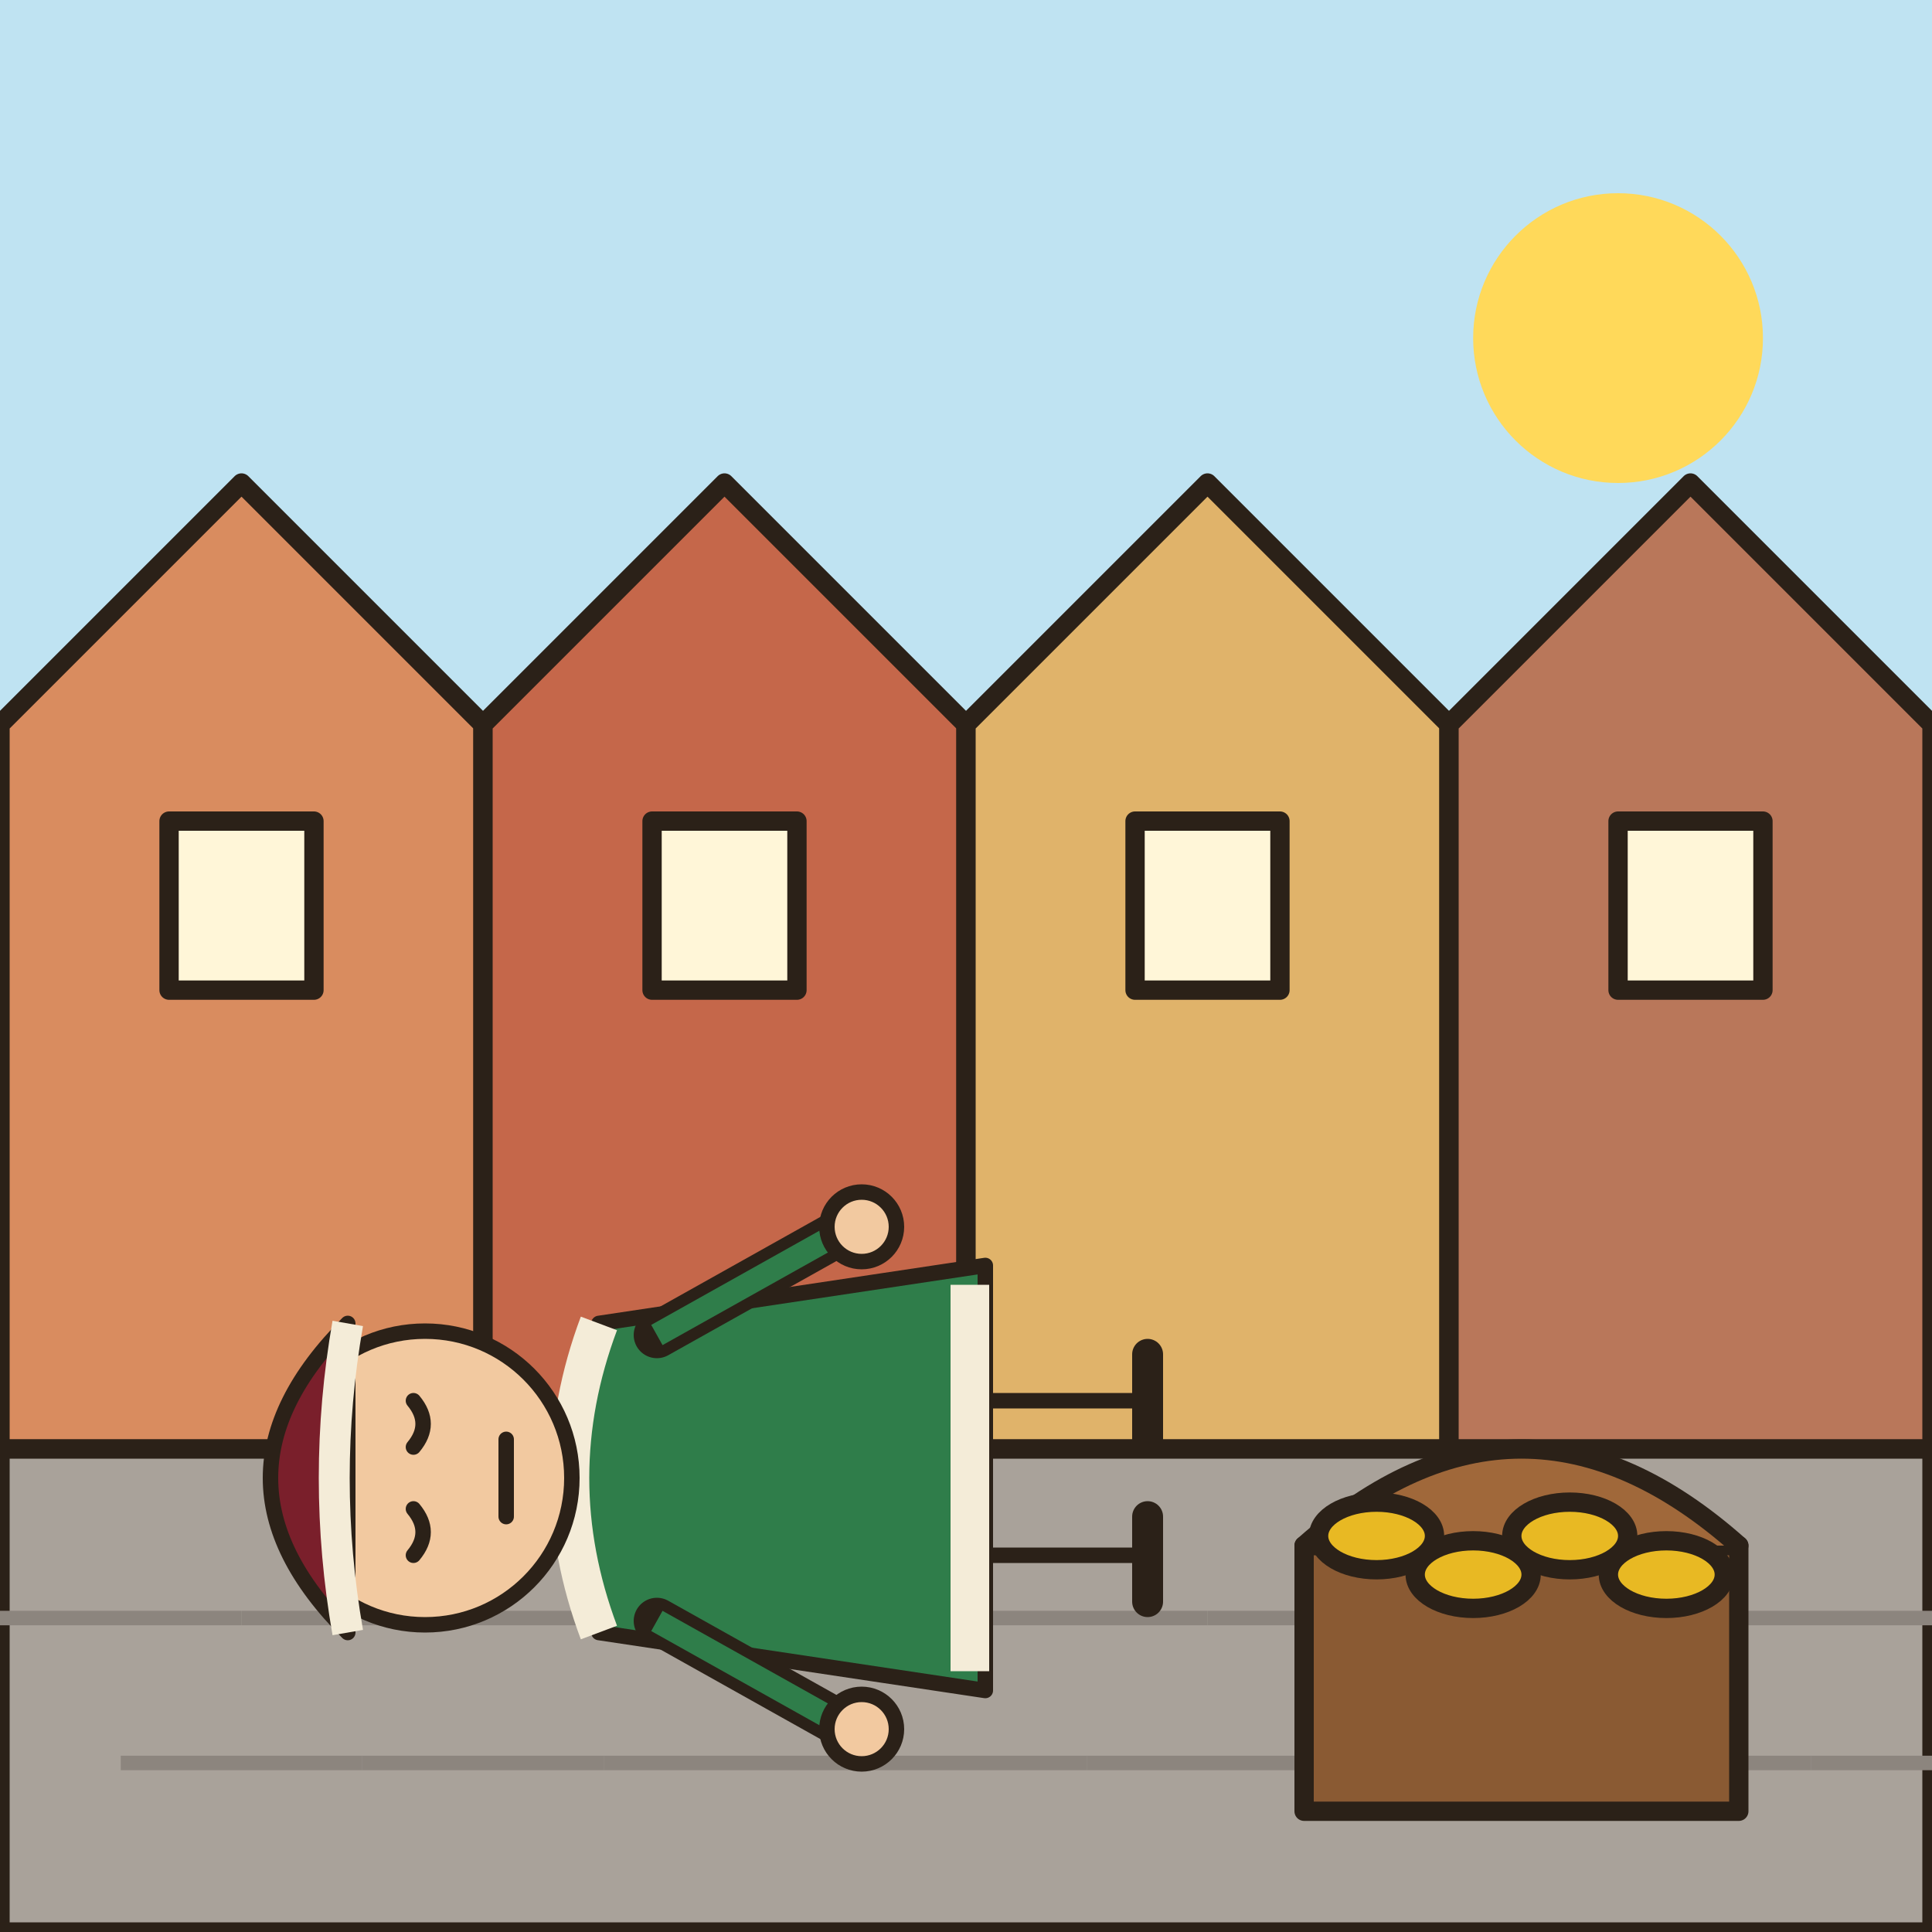
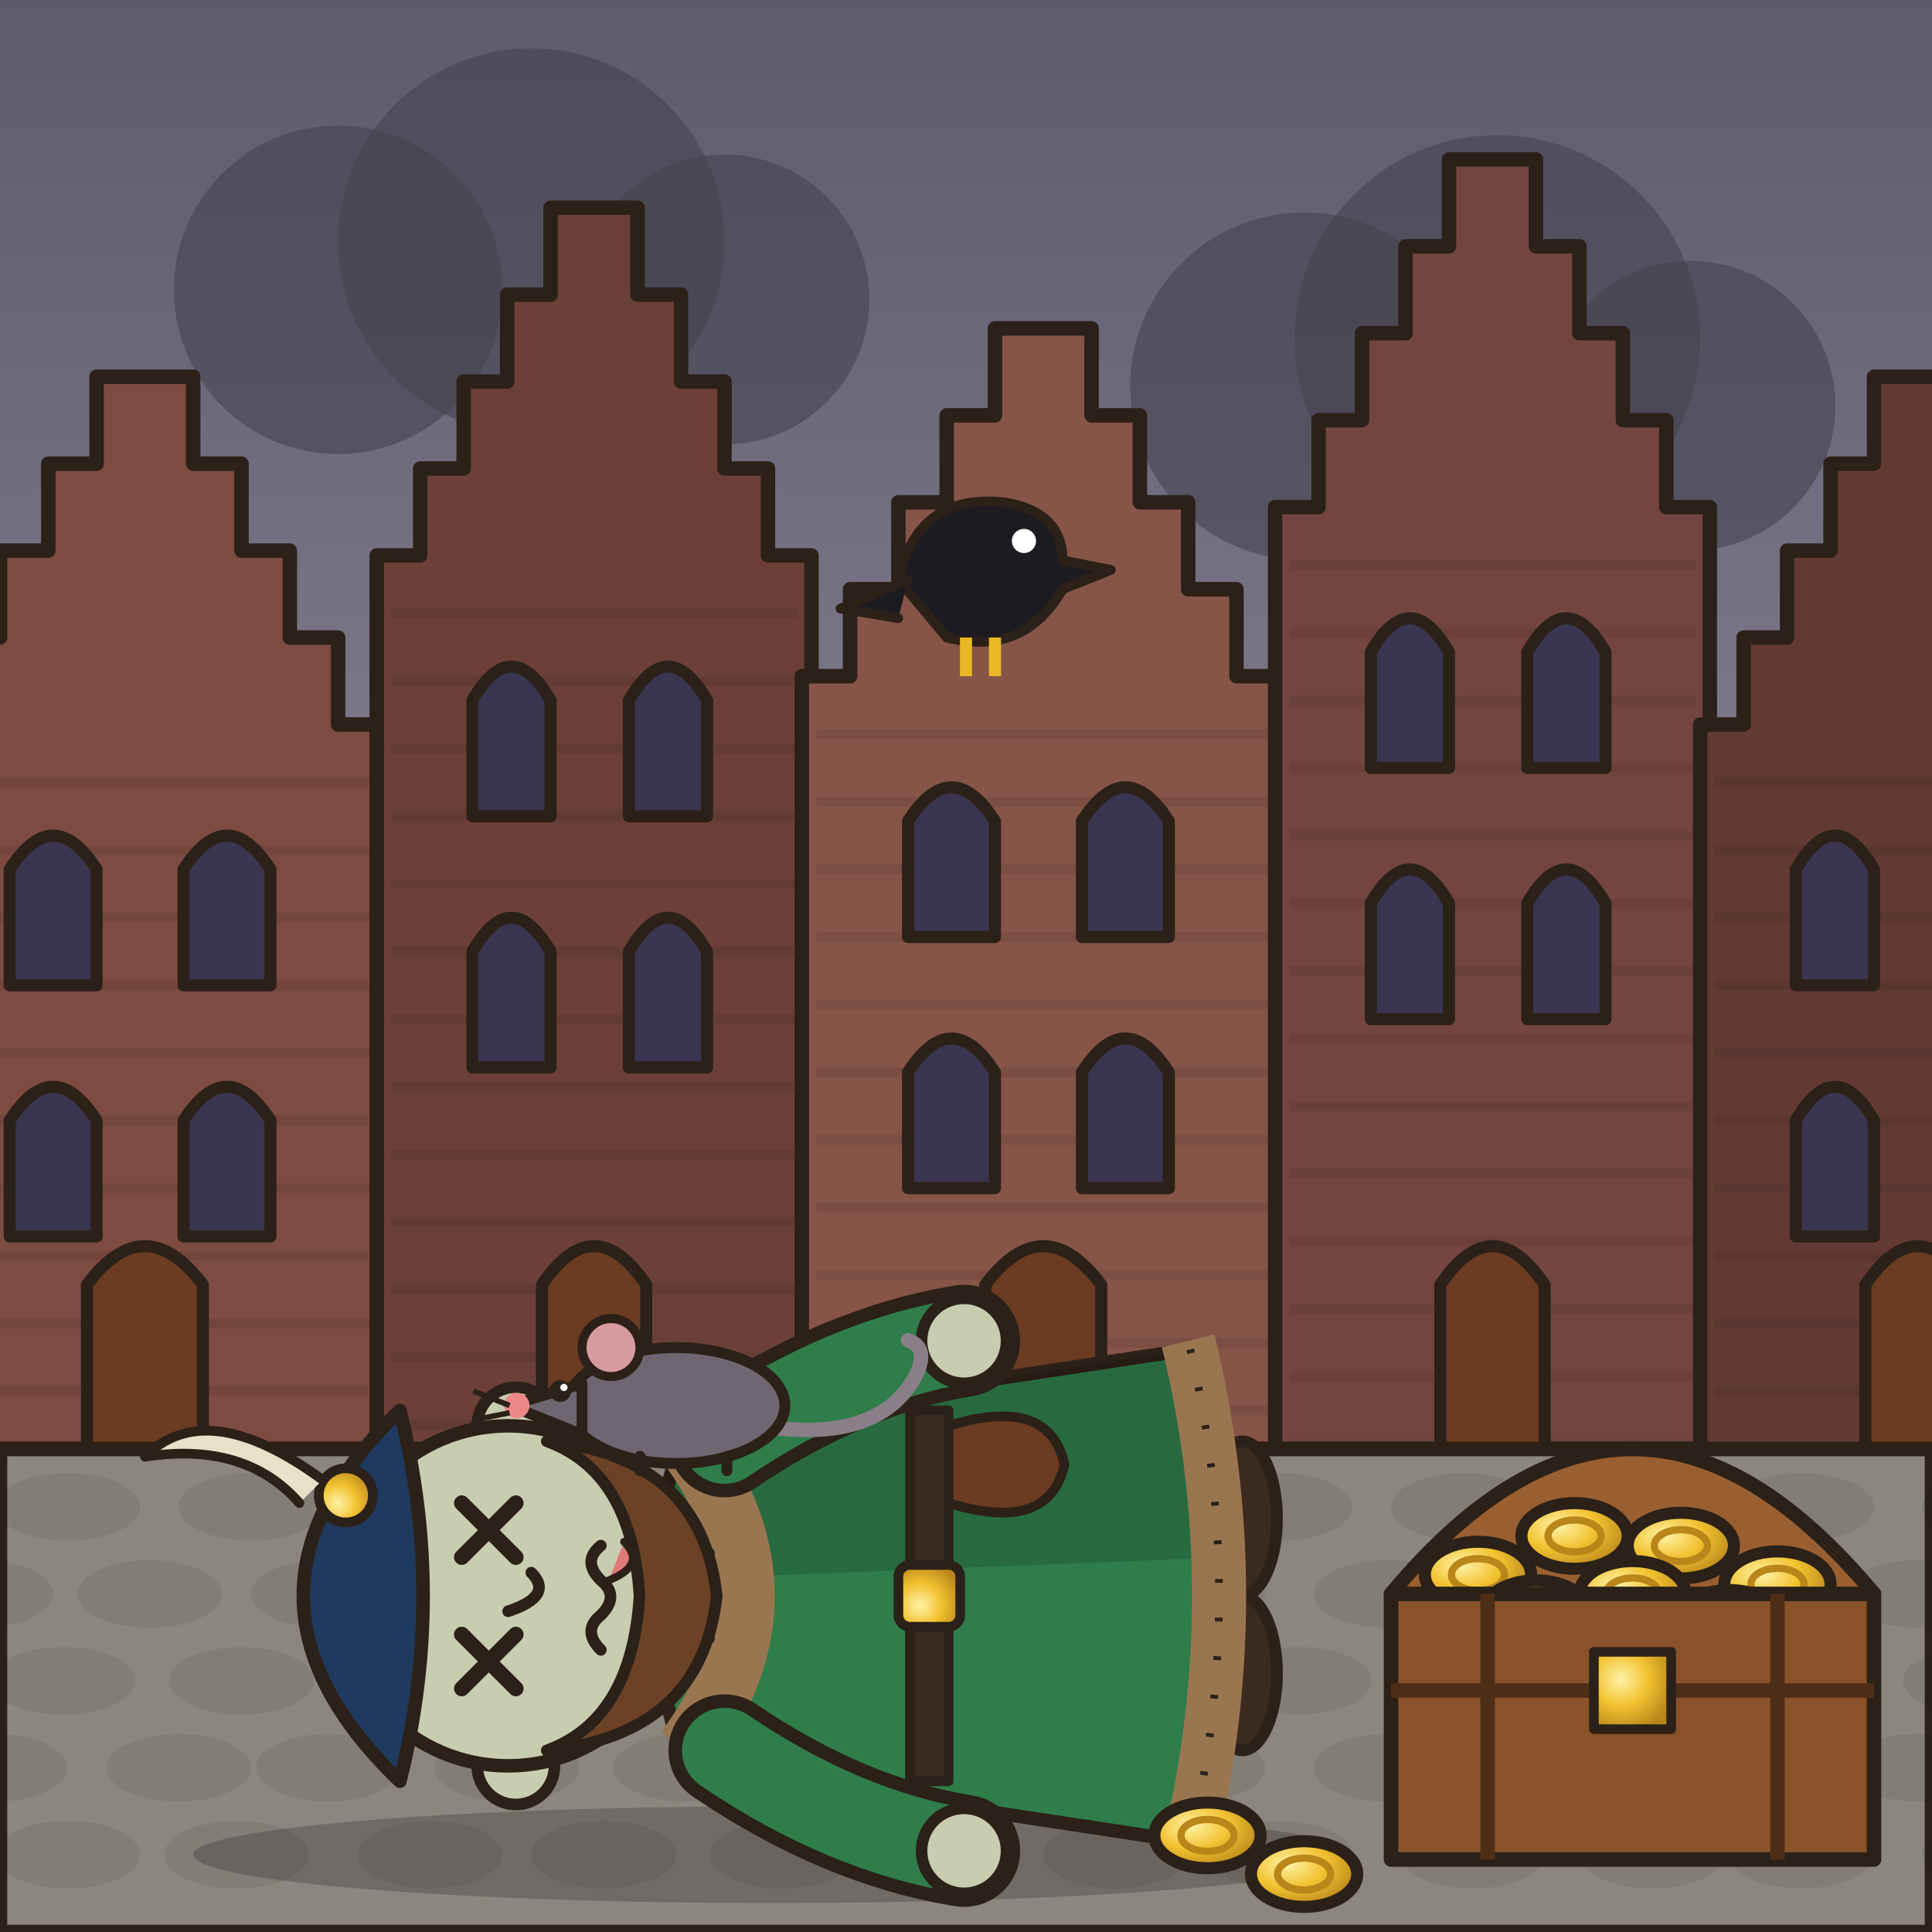
<svg xmlns="http://www.w3.org/2000/svg" viewBox="0 0 400 400" role="img" aria-label="Reich, aber an der Pest gestorben">
-   <rect width="400" height="400" fill="#bfe3f2" />
-   <circle cx="335" cy="70" r="30" fill="#ffd95a" />
-   <path d="M0 300 V150 l50 -50 l50 50 V300 z" fill="#d98c5f" stroke="#2b2118" stroke-width="4" stroke-linejoin="round" stroke-linecap="round" />
-   <rect x="35" y="170" width="30" height="35" fill="#fff6d8" stroke="#2b2118" stroke-width="4" stroke-linejoin="round" stroke-linecap="round" />
-   <path d="M100 300 V150 l50 -50 l50 50 V300 z" fill="#c5674a" stroke="#2b2118" stroke-width="4" stroke-linejoin="round" stroke-linecap="round" />
-   <rect x="135" y="170" width="30" height="35" fill="#fff6d8" stroke="#2b2118" stroke-width="4" stroke-linejoin="round" stroke-linecap="round" />
-   <path d="M200 300 V150 l50 -50 l50 50 V300 z" fill="#e0b36a" stroke="#2b2118" stroke-width="4" stroke-linejoin="round" stroke-linecap="round" />
-   <rect x="235" y="170" width="30" height="35" fill="#fff6d8" stroke="#2b2118" stroke-width="4" stroke-linejoin="round" stroke-linecap="round" />
-   <path d="M300 300 V150 l50 -50 l50 50 V300 z" fill="#b9775a" stroke="#2b2118" stroke-width="4" stroke-linejoin="round" stroke-linecap="round" />
-   <rect x="335" y="170" width="30" height="35" fill="#fff6d8" stroke="#2b2118" stroke-width="4" stroke-linejoin="round" stroke-linecap="round" />
-   <rect y="300" width="400" height="100" fill="#a9a29a" stroke="#2b2118" stroke-width="4" stroke-linejoin="round" stroke-linecap="round" />
-   <path d="M0 335 h50 M25 365 h50" stroke="#8c857e" stroke-width="3" />
-   <path d="M50 335 h50 M75 365 h50" stroke="#8c857e" stroke-width="3" />
-   <path d="M100 335 h50 M125 365 h50" stroke="#8c857e" stroke-width="3" />
-   <path d="M150 335 h50 M175 365 h50" stroke="#8c857e" stroke-width="3" />
-   <path d="M200 335 h50 M225 365 h50" stroke="#8c857e" stroke-width="3" />
-   <path d="M250 335 h50 M275 365 h50" stroke="#8c857e" stroke-width="3" />
-   <path d="M300 335 h50 M325 365 h50" stroke="#8c857e" stroke-width="3" />
-   <path d="M350 335 h50 M375 365 h50" stroke="#8c857e" stroke-width="3" />
-   <g transform="translate(-20 130) scale(0.8) rotate(-90 200 220)">
-     <path d="M180 290 v50 M220 290 v50" stroke="#2b2118" stroke-width="4" stroke-linejoin="round" stroke-linecap="round" />
-     <path d="M168 342 h22 M210 342 h22" stroke="#2b2118" stroke-linejoin="round" stroke-linecap="round" stroke-width="8" />
-     <path d="M160 200 Q200 185 240 200 L255 300 H145 Z" fill="#2f7d4a" stroke="#2b2118" stroke-width="4" stroke-linejoin="round" stroke-linecap="round" />
-     <path d="M150 296 H250" stroke="#f4ecd8" stroke-width="10" />
-     <path d="M160 200 Q200 185 240 200" stroke="#f4ecd8" stroke-width="10" fill="none" />
-     <path d="M163 215 L135 265 M237 215 L265 265" stroke="#2b2118" stroke-linejoin="round" stroke-linecap="round" stroke-width="12" />
-     <path d="M163 215 L135 265 M237 215 L265 265" stroke="#2f7d4a" stroke-width="6" />
-     <circle cx="135" cy="268" r="9" fill="#f2c9a0" stroke="#2b2118" stroke-width="4" stroke-linejoin="round" stroke-linecap="round" />
-     <circle cx="265" cy="268" r="9" fill="#f2c9a0" stroke="#2b2118" stroke-width="4" stroke-linejoin="round" stroke-linecap="round" />
-     <circle cx="200" cy="155" r="38" fill="#f2c9a0" stroke="#2b2118" stroke-width="4" stroke-linejoin="round" stroke-linecap="round" />
-     <path d="M180 152 q6 5 12 0 M208 152 q6 5 12 0" stroke="#2b2118" stroke-width="4" stroke-linejoin="round" stroke-linecap="round" fill="none" />
-     <path d="M190 176 h20" stroke="#2b2118" stroke-width="4" stroke-linejoin="round" stroke-linecap="round" />
-     <path d="M160 135 Q200 95 240 135 Z" fill="#7a1f2b" stroke="#2b2118" stroke-width="4" stroke-linejoin="round" stroke-linecap="round" />
-     <path d="M160 135 Q200 128 240 135" stroke="#f4ecd8" stroke-width="8" fill="none" />
+   <defs>
+     <linearGradient id="tag" x1="0" y1="0" x2="0" y2="1">
+       <stop offset="0" stop-color="#7cc4ec" />
+       <stop offset="1" stop-color="#d9f0fb" />
+     </linearGradient>
+     <linearGradient id="grau" x1="0" y1="0" x2="0" y2="1">
+       <stop offset="0" stop-color="#5d5a6e" />
+       <stop offset="1" stop-color="#a9a6b3" />
+     </linearGradient>
+     <linearGradient id="wasser" x1="0" y1="0" x2="0" y2="1">
+       <stop offset="0" stop-color="#3d8fbf" />
+       <stop offset="1" stop-color="#25668f" />
+     </linearGradient>
+     <linearGradient id="wasser_grau" x1="0" y1="0" x2="0" y2="1">
+       <stop offset="0" stop-color="#5f7c8c" />
+       <stop offset="1" stop-color="#3f5866" />
+     </linearGradient>
+     <radialGradient id="gold" cx=".35" cy=".35" r=".7">
+       <stop offset="0" stop-color="#fff2a8" />
+       <stop offset=".5" stop-color="#f2c230" />
+       <stop offset="1" stop-color="#b9861a" />
+     </radialGradient>
+   </defs>
+   <clipPath id="r">
+     <rect width="400" height="400" rx="0" />
+   </clipPath>
+   <g clip-path="url(#r)">
+     <rect width="400" height="400" fill="url(#grau)" />
+     <circle cx="70" cy="60" r="34" fill="#45424f" opacity=".6" />
+     <circle cx="110" cy="50" r="40" fill="#45424f" opacity=".6" />
+     <circle cx="150" cy="62" r="30" fill="#45424f" opacity=".6" />
+     <circle cx="270" cy="80" r="36" fill="#45424f" opacity=".6" />
+     <circle cx="310" cy="70" r="42" fill="#45424f" opacity=".6" />
+     <circle cx="350" cy="84" r="30" fill="#45424f" opacity=".6" />
+     <path d="M-20.0 300.0 L-20.0 150.0 L-10.0 150.0 L-10.0 132.0 L0.0 132.0 L0.0 114.0 L10.0 114.0 L10.0 96.0 L20.0 96.0 L20.0 78.0 L40.0 78.0 L40.0 96.0 L50.0 96.0 L50.0 114.0 L60.0 114.0 L60.0 132.0 L70.0 132.0 L70.0 150.0 L80.0 150.0 L80.0 150.0 L80.0 300.0 Z" fill="#7d4b42" stroke="#2b2118" stroke-width="3" stroke-linejoin="round" stroke-linecap="round" />
+     <path d="M-17 162 h94" stroke="#000" stroke-opacity=".08" stroke-width="2" />
+     <path d="M-17 176 h94" stroke="#000" stroke-opacity=".08" stroke-width="2" />
+     <path d="M-17 190 h94" stroke="#000" stroke-opacity=".08" stroke-width="2" />
+     <path d="M-17 204 h94" stroke="#000" stroke-opacity=".08" stroke-width="2" />
+     <path d="M-17 218 h94" stroke="#000" stroke-opacity=".08" stroke-width="2" />
+     <path d="M-17 232 h94" stroke="#000" stroke-opacity=".08" stroke-width="2" />
+     <path d="M-17 246 h94" stroke="#000" stroke-opacity=".08" stroke-width="2" />
+     <path d="M-17 260 h94" stroke="#000" stroke-opacity=".08" stroke-width="2" />
+     <path d="M-17 274 h94" stroke="#000" stroke-opacity=".08" stroke-width="2" />
+     <path d="M-17 288 h94" stroke="#000" stroke-opacity=".08" stroke-width="2" />
+     <path d="M2.0 204 v-24 q9.0 -14 18.0 0 v24 z" fill="#3a3550" stroke="#2b2118" stroke-width="2.5" stroke-linejoin="round" stroke-linecap="round" />
+     <path d="M38.0 204 v-24 q9.0 -14 18.0 0 v24 z" fill="#3a3550" stroke="#2b2118" stroke-width="2.5" stroke-linejoin="round" stroke-linecap="round" />
+     <path d="M2.0 256 v-24 q9.0 -14 18.0 0 v24 z" fill="#3a3550" stroke="#2b2118" stroke-width="2.5" stroke-linejoin="round" stroke-linecap="round" />
+     <path d="M38.0 256 v-24 q9.0 -14 18.0 0 v24 z" fill="#3a3550" stroke="#2b2118" stroke-width="2.5" stroke-linejoin="round" stroke-linecap="round" />
+     <path d="M18.0 300 v-34 q12.0 -16 24.0 0 v34 z" fill="#6b3b22" stroke="#2b2118" stroke-width="2.5" stroke-linejoin="round" stroke-linecap="round" />
+     <path d="M78.0 300.0 L78.0 115.0 L87.0 115.0 L87.0 97.0 L96.0 97.0 L96.0 79.0 L105.0 79.0 L105.0 61.0 L114.0 61.0 L114.0 43.0 L132.0 43.0 L132.0 61.0 L141.0 61.0 L141.0 79.0 L150.0 79.0 L150.0 97.0 L159.0 97.0 L159.0 115.0 L168.0 115.0 L168.0 115.0 L168.0 300.0 Z" fill="#6c4038" stroke="#2b2118" stroke-width="3" stroke-linejoin="round" stroke-linecap="round" />
+     <path d="M81 127 h84" stroke="#000" stroke-opacity=".08" stroke-width="2" />
+     <path d="M81 141 h84" stroke="#000" stroke-opacity=".08" stroke-width="2" />
+     <path d="M81 155 h84" stroke="#000" stroke-opacity=".08" stroke-width="2" />
+     <path d="M81 169 h84" stroke="#000" stroke-opacity=".08" stroke-width="2" />
+     <path d="M81 183 h84" stroke="#000" stroke-opacity=".08" stroke-width="2" />
+     <path d="M81 197 h84" stroke="#000" stroke-opacity=".08" stroke-width="2" />
+     <path d="M81 211 h84" stroke="#000" stroke-opacity=".08" stroke-width="2" />
+     <path d="M81 225 h84" stroke="#000" stroke-opacity=".08" stroke-width="2" />
+     <path d="M81 239 h84" stroke="#000" stroke-opacity=".08" stroke-width="2" />
+     <path d="M81 253 h84" stroke="#000" stroke-opacity=".08" stroke-width="2" />
+     <path d="M81 267 h84" stroke="#000" stroke-opacity=".08" stroke-width="2" />
+     <path d="M81 281 h84" stroke="#000" stroke-opacity=".08" stroke-width="2" />
+     <path d="M81 295 h84" stroke="#000" stroke-opacity=".08" stroke-width="2" />
+     <path d="M97.8 169 v-24 q8.1 -14 16.2 0 v24 z" fill="#3a3550" stroke="#2b2118" stroke-width="2.5" stroke-linejoin="round" stroke-linecap="round" />
+     <path d="M130.2 169 v-24 q8.1 -14 16.2 0 v24 z" fill="#3a3550" stroke="#2b2118" stroke-width="2.5" stroke-linejoin="round" stroke-linecap="round" />
+     <path d="M97.8 221 v-24 q8.1 -14 16.2 0 v24 z" fill="#3a3550" stroke="#2b2118" stroke-width="2.5" stroke-linejoin="round" stroke-linecap="round" />
+     <path d="M130.2 221 v-24 q8.1 -14 16.2 0 v24 z" fill="#3a3550" stroke="#2b2118" stroke-width="2.5" stroke-linejoin="round" stroke-linecap="round" />
+     <path d="M112.2 300 v-34 q10.8 -16 21.6 0 v34 z" fill="#6b3b22" stroke="#2b2118" stroke-width="2.5" stroke-linejoin="round" stroke-linecap="round" />
+     <path d="M166.0 300.0 L166.0 140.0 L176.0 140.0 L176.0 122.0 L186.0 122.0 L186.0 104.0 L196.0 104.0 L196.0 86.0 L206.0 86.0 L206.0 68.0 L226.0 68.0 L226.0 86.0 L236.0 86.0 L236.0 104.0 L246.0 104.0 L246.0 122.0 L256.0 122.0 L256.0 140.0 L266.0 140.0 L266.0 140.0 L266.0 300.0 Z" fill="#875448" stroke="#2b2118" stroke-width="3" stroke-linejoin="round" stroke-linecap="round" />
+     <path d="M169 152 h94" stroke="#000" stroke-opacity=".08" stroke-width="2" />
+     <path d="M169 166 h94" stroke="#000" stroke-opacity=".08" stroke-width="2" />
+     <path d="M169 180 h94" stroke="#000" stroke-opacity=".08" stroke-width="2" />
+     <path d="M169 194 h94" stroke="#000" stroke-opacity=".08" stroke-width="2" />
+     <path d="M169 208 h94" stroke="#000" stroke-opacity=".08" stroke-width="2" />
+     <path d="M169 222 h94" stroke="#000" stroke-opacity=".08" stroke-width="2" />
+     <path d="M169 236 h94" stroke="#000" stroke-opacity=".08" stroke-width="2" />
+     <path d="M169 250 h94" stroke="#000" stroke-opacity=".08" stroke-width="2" />
+     <path d="M169 264 h94" stroke="#000" stroke-opacity=".08" stroke-width="2" />
+     <path d="M169 278 h94" stroke="#000" stroke-opacity=".08" stroke-width="2" />
+     <path d="M169 292 h94" stroke="#000" stroke-opacity=".08" stroke-width="2" />
+     <path d="M188.0 194 v-24 q9.0 -14 18.0 0 v24 z" fill="#3a3550" stroke="#2b2118" stroke-width="2.5" stroke-linejoin="round" stroke-linecap="round" />
+     <path d="M224.0 194 v-24 q9.0 -14 18.0 0 v24 z" fill="#3a3550" stroke="#2b2118" stroke-width="2.5" stroke-linejoin="round" stroke-linecap="round" />
+     <path d="M188.0 246 v-24 q9.0 -14 18.0 0 v24 z" fill="#3a3550" stroke="#2b2118" stroke-width="2.5" stroke-linejoin="round" stroke-linecap="round" />
+     <path d="M224.0 246 v-24 q9.0 -14 18.0 0 v24 z" fill="#3a3550" stroke="#2b2118" stroke-width="2.5" stroke-linejoin="round" stroke-linecap="round" />
+     <path d="M204.0 300 v-34 q12.0 -16 24.0 0 v34 z" fill="#6b3b22" stroke="#2b2118" stroke-width="2.5" stroke-linejoin="round" stroke-linecap="round" />
+     <path d="M264.0 300.0 L264.0 105.0 L273.0 105.0 L273.0 87.0 L282.0 87.0 L282.0 69.0 L291.0 69.0 L291.0 51.0 L300.0 51.0 L300.0 33.0 L318.0 33.0 L318.0 51.0 L327.0 51.0 L327.0 69.0 L336.0 69.0 L336.0 87.0 L345.0 87.0 L345.0 105.0 L354.0 105.0 L354.0 105.0 L354.0 300.0 Z" fill="#744540" stroke="#2b2118" stroke-width="3" stroke-linejoin="round" stroke-linecap="round" />
+     <path d="M267 117 h84" stroke="#000" stroke-opacity=".08" stroke-width="2" />
+     <path d="M267 131 h84" stroke="#000" stroke-opacity=".08" stroke-width="2" />
+     <path d="M267 145 h84" stroke="#000" stroke-opacity=".08" stroke-width="2" />
+     <path d="M267 159 h84" stroke="#000" stroke-opacity=".08" stroke-width="2" />
+     <path d="M267 173 h84" stroke="#000" stroke-opacity=".08" stroke-width="2" />
+     <path d="M267 187 h84" stroke="#000" stroke-opacity=".08" stroke-width="2" />
+     <path d="M267 201 h84" stroke="#000" stroke-opacity=".08" stroke-width="2" />
+     <path d="M267 215 h84" stroke="#000" stroke-opacity=".08" stroke-width="2" />
+     <path d="M267 229 h84" stroke="#000" stroke-opacity=".08" stroke-width="2" />
+     <path d="M267 243 h84" stroke="#000" stroke-opacity=".08" stroke-width="2" />
+     <path d="M267 257 h84" stroke="#000" stroke-opacity=".08" stroke-width="2" />
+     <path d="M267 271 h84" stroke="#000" stroke-opacity=".08" stroke-width="2" />
+     <path d="M267 285 h84" stroke="#000" stroke-opacity=".08" stroke-width="2" />
+     <path d="M267 299 h84" stroke="#000" stroke-opacity=".08" stroke-width="2" />
+     <path d="M283.8 159 v-24 q8.1 -14 16.2 0 v24 z" fill="#3a3550" stroke="#2b2118" stroke-width="2.5" stroke-linejoin="round" stroke-linecap="round" />
+     <path d="M316.2 159 v-24 q8.1 -14 16.2 0 v24 z" fill="#3a3550" stroke="#2b2118" stroke-width="2.5" stroke-linejoin="round" stroke-linecap="round" />
+     <path d="M283.8 211 v-24 q8.1 -14 16.2 0 v24 z" fill="#3a3550" stroke="#2b2118" stroke-width="2.5" stroke-linejoin="round" stroke-linecap="round" />
+     <path d="M316.2 211 v-24 q8.1 -14 16.2 0 v24 z" fill="#3a3550" stroke="#2b2118" stroke-width="2.5" stroke-linejoin="round" stroke-linecap="round" />
+     <path d="M298.2 300 v-34 q10.8 -16 21.6 0 v34 z" fill="#6b3b22" stroke="#2b2118" stroke-width="2.5" stroke-linejoin="round" stroke-linecap="round" />
+     <path d="M352.0 300.0 L352.0 150.0 L361.0 150.0 L361.0 132.0 L370.0 132.0 L370.0 114.0 L379.0 114.0 L379.0 96.0 L388.0 96.0 L388.0 78.0 L406.0 78.0 L406.0 96.0 L415.0 96.0 L415.0 114.0 L424.0 114.0 L424.0 132.0 L433.0 132.0 L433.0 150.0 L442.0 150.0 L442.0 150.0 L442.0 300.0 Z" fill="#633a33" stroke="#2b2118" stroke-width="3" stroke-linejoin="round" stroke-linecap="round" />
+     <path d="M355 162 h84" stroke="#000" stroke-opacity=".08" stroke-width="2" />
+     <path d="M355 176 h84" stroke="#000" stroke-opacity=".08" stroke-width="2" />
+     <path d="M355 190 h84" stroke="#000" stroke-opacity=".08" stroke-width="2" />
+     <path d="M355 204 h84" stroke="#000" stroke-opacity=".08" stroke-width="2" />
+     <path d="M355 218 h84" stroke="#000" stroke-opacity=".08" stroke-width="2" />
+     <path d="M355 232 h84" stroke="#000" stroke-opacity=".08" stroke-width="2" />
+     <path d="M355 246 h84" stroke="#000" stroke-opacity=".08" stroke-width="2" />
+     <path d="M355 260 h84" stroke="#000" stroke-opacity=".08" stroke-width="2" />
+     <path d="M355 274 h84" stroke="#000" stroke-opacity=".08" stroke-width="2" />
+     <path d="M355 288 h84" stroke="#000" stroke-opacity=".08" stroke-width="2" />
+     <path d="M371.8 204 v-24 q8.1 -14 16.2 0 v24 z" fill="#3a3550" stroke="#2b2118" stroke-width="2.5" stroke-linejoin="round" stroke-linecap="round" />
+     <path d="M404.2 204 v-24 q8.1 -14 16.2 0 v24 z" fill="#3a3550" stroke="#2b2118" stroke-width="2.5" stroke-linejoin="round" stroke-linecap="round" />
+     <path d="M371.8 256 v-24 q8.1 -14 16.2 0 v24 z" fill="#3a3550" stroke="#2b2118" stroke-width="2.5" stroke-linejoin="round" stroke-linecap="round" />
+     <path d="M404.2 256 v-24 q8.1 -14 16.2 0 v24 z" fill="#3a3550" stroke="#2b2118" stroke-width="2.5" stroke-linejoin="round" stroke-linecap="round" />
+     <path d="M386.2 300 v-34 q10.8 -16 21.6 0 v34 z" fill="#6b3b22" stroke="#2b2118" stroke-width="2.5" stroke-linejoin="round" stroke-linecap="round" />
+     <rect y="300" width="400" height="100" fill="#8c8680" stroke="#2b2118" stroke-width="3" stroke-linejoin="round" stroke-linecap="round" />
+     <ellipse cx="-21" cy="312" rx="15" ry="7" fill="#000" opacity=".07" />
+     <ellipse cx="14" cy="312" rx="15" ry="7" fill="#000" opacity=".07" />
+     <ellipse cx="52" cy="312" rx="15" ry="7" fill="#000" opacity=".07" />
+     <ellipse cx="90" cy="312" rx="15" ry="7" fill="#000" opacity=".07" />
+     <ellipse cx="121" cy="312" rx="15" ry="7" fill="#000" opacity=".07" />
+     <ellipse cx="157" cy="312" rx="15" ry="7" fill="#000" opacity=".07" />
+     <ellipse cx="199" cy="312" rx="15" ry="7" fill="#000" opacity=".07" />
+     <ellipse cx="233" cy="312" rx="15" ry="7" fill="#000" opacity=".07" />
+     <ellipse cx="265" cy="312" rx="15" ry="7" fill="#000" opacity=".07" />
+     <ellipse cx="303" cy="312" rx="15" ry="7" fill="#000" opacity=".07" />
+     <ellipse cx="341" cy="312" rx="15" ry="7" fill="#000" opacity=".07" />
+     <ellipse cx="373" cy="312" rx="15" ry="7" fill="#000" opacity=".07" />
+     <ellipse cx="413" cy="312" rx="15" ry="7" fill="#000" opacity=".07" />
+     <ellipse cx="-4" cy="330" rx="15" ry="7" fill="#000" opacity=".07" />
+     <ellipse cx="31" cy="330" rx="15" ry="7" fill="#000" opacity=".07" />
+     <ellipse cx="67" cy="330" rx="15" ry="7" fill="#000" opacity=".07" />
+     <ellipse cx="106" cy="330" rx="15" ry="7" fill="#000" opacity=".07" />
+     <ellipse cx="142" cy="330" rx="15" ry="7" fill="#000" opacity=".07" />
+     <ellipse cx="175" cy="330" rx="15" ry="7" fill="#000" opacity=".07" />
+     <ellipse cx="212" cy="330" rx="15" ry="7" fill="#000" opacity=".07" />
+     <ellipse cx="247" cy="330" rx="15" ry="7" fill="#000" opacity=".07" />
+     <ellipse cx="287" cy="330" rx="15" ry="7" fill="#000" opacity=".07" />
+     <ellipse cx="322" cy="330" rx="15" ry="7" fill="#000" opacity=".07" />
+     <ellipse cx="355" cy="330" rx="15" ry="7" fill="#000" opacity=".07" />
+     <ellipse cx="397" cy="330" rx="15" ry="7" fill="#000" opacity=".07" />
+     <ellipse cx="-19" cy="348" rx="15" ry="7" fill="#000" opacity=".07" />
+     <ellipse cx="13" cy="348" rx="15" ry="7" fill="#000" opacity=".07" />
+     <ellipse cx="50" cy="348" rx="15" ry="7" fill="#000" opacity=".07" />
+     <ellipse cx="90" cy="348" rx="15" ry="7" fill="#000" opacity=".07" />
+     <ellipse cx="126" cy="348" rx="15" ry="7" fill="#000" opacity=".07" />
+     <ellipse cx="161" cy="348" rx="15" ry="7" fill="#000" opacity=".07" />
+     <ellipse cx="193" cy="348" rx="15" ry="7" fill="#000" opacity=".07" />
+     <ellipse cx="233" cy="348" rx="15" ry="7" fill="#000" opacity=".07" />
+     <ellipse cx="269" cy="348" rx="15" ry="7" fill="#000" opacity=".07" />
+     <ellipse cx="304" cy="348" rx="15" ry="7" fill="#000" opacity=".07" />
+     <ellipse cx="337" cy="348" rx="15" ry="7" fill="#000" opacity=".07" />
+     <ellipse cx="374" cy="348" rx="15" ry="7" fill="#000" opacity=".07" />
+     <ellipse cx="409" cy="348" rx="15" ry="7" fill="#000" opacity=".07" />
+     <ellipse cx="-1" cy="366" rx="15" ry="7" fill="#000" opacity=".07" />
+     <ellipse cx="37" cy="366" rx="15" ry="7" fill="#000" opacity=".07" />
+     <ellipse cx="68" cy="366" rx="15" ry="7" fill="#000" opacity=".07" />
+     <ellipse cx="105" cy="366" rx="15" ry="7" fill="#000" opacity=".07" />
+     <ellipse cx="142" cy="366" rx="15" ry="7" fill="#000" opacity=".07" />
+     <ellipse cx="176" cy="366" rx="15" ry="7" fill="#000" opacity=".07" />
+     <ellipse cx="215" cy="366" rx="15" ry="7" fill="#000" opacity=".07" />
+     <ellipse cx="247" cy="366" rx="15" ry="7" fill="#000" opacity=".07" />
+     <ellipse cx="287" cy="366" rx="15" ry="7" fill="#000" opacity=".07" />
+     <ellipse cx="321" cy="366" rx="15" ry="7" fill="#000" opacity=".07" />
+     <ellipse cx="359" cy="366" rx="15" ry="7" fill="#000" opacity=".07" />
+     <ellipse cx="397" cy="366" rx="15" ry="7" fill="#000" opacity=".07" />
+     <ellipse cx="-18" cy="384" rx="15" ry="7" fill="#000" opacity=".07" />
+     <ellipse cx="14" cy="384" rx="15" ry="7" fill="#000" opacity=".07" />
+     <ellipse cx="49" cy="384" rx="15" ry="7" fill="#000" opacity=".07" />
+     <ellipse cx="89" cy="384" rx="15" ry="7" fill="#000" opacity=".07" />
+     <ellipse cx="125" cy="384" rx="15" ry="7" fill="#000" opacity=".07" />
+     <ellipse cx="162" cy="384" rx="15" ry="7" fill="#000" opacity=".07" />
+     <ellipse cx="194" cy="384" rx="15" ry="7" fill="#000" opacity=".07" />
+     <ellipse cx="231" cy="384" rx="15" ry="7" fill="#000" opacity=".07" />
+     <ellipse cx="265" cy="384" rx="15" ry="7" fill="#000" opacity=".07" />
+     <ellipse cx="305" cy="384" rx="15" ry="7" fill="#000" opacity=".07" />
+     <ellipse cx="342" cy="384" rx="15" ry="7" fill="#000" opacity=".07" />
+     <ellipse cx="373" cy="384" rx="15" ry="7" fill="#000" opacity=".07" />
+     <ellipse cx="413" cy="384" rx="15" ry="7" fill="#000" opacity=".07" />
+     <g transform="translate(200 120) scale(1.0)">
+       <path d="M-14 0 q4 -18 22 -16 q12 2 12 12 l10 2 l-10 4 q-8 14 -24 10 z" fill="#1d1b22" stroke="#2b2118" stroke-width="2" stroke-linejoin="round" stroke-linecap="round" />
+       <path d="M-12 0 l-14 6 l12 2" fill="#1d1b22" stroke="#2b2118" stroke-width="2" stroke-linejoin="round" stroke-linecap="round" />
+       <circle cx="12" cy="-8" r="2.5" fill="#fff" />
+       <path d="M0 12 v8 M6 12 v8" stroke="#e8b923" stroke-width="2.5" />
+     </g>
+     <ellipse cx="160" cy="384" rx="120" ry="10" fill="#000" opacity=".2" />
+     <g transform="translate(262 330.4) scale(0.8) rotate(-90)">
+       <ellipse cx="-20" cy="-6" rx="20" ry="9" fill="#3b2a1e" stroke="#2b2118" stroke-width="3" stroke-linejoin="round" stroke-linecap="round" />
+       <ellipse cx="20" cy="-6" rx="20" ry="9" fill="#3b2a1e" stroke="#2b2118" stroke-width="3" stroke-linejoin="round" stroke-linecap="round" />
+       <path d="M-44 -150 Q0 -166 44 -150 L64 -18 Q0 -6 -64 -18 Z" fill="#2f7d4a" stroke="#2b2118" stroke-width="3.5" stroke-linejoin="round" stroke-linecap="round" />
+       <path d="M4 -160 Q30 -158 44 -150 L64 -18 Q34 -10 10 -9 Z" fill="#000" opacity=".15" />
+       <path d="M-66 -20 Q0 -4 66 -20" stroke="#9a7650" stroke-width="14" fill="none" />
+       <path d="M-66 -20 Q0 -4 66 -20" stroke="#2b2118" stroke-width="2" fill="none" stroke-dasharray="1 9" />
+       <path d="M-40 -150 Q0 -120 40 -150" stroke="#9a7650" stroke-width="16" fill="none" />
+       <rect x="-48" y="-92" width="96" height="10" fill="#3b2a1e" stroke="#2b2118" stroke-width="2.5" stroke-linejoin="round" stroke-linecap="round" />
+       <rect x="-8" y="-95" width="16" height="16" rx="3" fill="url(#gold)" stroke="#2b2118" stroke-width="2.5" stroke-linejoin="round" stroke-linecap="round" />
+       <path d="M24 -82 q-8 26 10 30 q18 -4 10 -30 z" fill="#6b3b22" stroke="#2b2118" stroke-width="2.5" stroke-linejoin="round" stroke-linecap="round" />
+       <path d="M-40 -140 Q-61.0 -109.0 -66 -78" stroke="#2b2118" stroke-width="29" fill="none" stroke-linecap="round" />
+       <path d="M-40 -140 Q-61.0 -109.0 -66 -78" stroke="#2f7d4a" stroke-width="22" fill="none" stroke-linecap="round" />
+       <circle cx="-66" cy="-78" r="11" fill="#c9cdb0" stroke="#2b2118" stroke-width="3" stroke-linejoin="round" stroke-linecap="round" />
+       <path d="M40 -140 Q61.0 -109.0 66 -78" stroke="#2b2118" stroke-width="29" fill="none" stroke-linecap="round" />
+       <path d="M40 -140 Q61.0 -109.0 66 -78" stroke="#2f7d4a" stroke-width="22" fill="none" stroke-linecap="round" />
+       <circle cx="66" cy="-78" r="11" fill="#c9cdb0" stroke="#2b2118" stroke-width="3" stroke-linejoin="round" stroke-linecap="round" />
+       <rect x="-11" y="-160" width="22" height="16" fill="#c9cdb0" stroke="#2b2118" stroke-width="3" stroke-linejoin="round" stroke-linecap="round" />
+       <circle cx="-44" cy="-194" r="10" fill="#c9cdb0" stroke="#2b2118" stroke-width="3" stroke-linejoin="round" stroke-linecap="round" />
+       <circle cx="44" cy="-194" r="10" fill="#c9cdb0" stroke="#2b2118" stroke-width="3" stroke-linejoin="round" stroke-linecap="round" />
+       <circle cx="0" cy="-196" r="44" fill="#c9cdb0" stroke="#2b2118" stroke-width="3.5" stroke-linejoin="round" stroke-linecap="round" />
+       <circle cx="-22" cy="-160" r="4" fill="#5b3a4a" opacity=".7" />
+       <circle cx="20" cy="-158" r="3" fill="#5b3a4a" opacity=".7" />
+       <path d="M-4 -196 q4 12 10 6" stroke="#2b2118" stroke-width="3" stroke-linejoin="round" stroke-linecap="round" fill="none" />
+       <path d="M-40 -186 q4 40 40 44 q36 -4 40 -44 q-8 22 -40 24 q-32 -2 -40 -24 z" fill="#6b4226" stroke="#2b2118" stroke-width="3" stroke-linejoin="round" stroke-linecap="round" />
+       <path d="M-24 -208 l14 14 M-10 -208 l-14 14 M10 -208 l14 14 M24 -208 l-14 14" stroke="#2b2118" stroke-width="4" stroke-linejoin="round" stroke-linecap="round" />
+       <path d="M-14 -172 q5 -5 9 0 q5 5 9 0 q5 -5 9 0" stroke="#2b2118" stroke-width="3" stroke-linejoin="round" stroke-linecap="round" fill="none" />
+       <path d="M4 -170 q4 10 10 4" fill="#e07a7a" stroke="#2b2118" stroke-width="2" stroke-linejoin="round" stroke-linecap="round" />
+       <path d="M-48 -224 q48 -50 96 0 q-48 12 -96 0 z" fill="#1f3a5f" stroke="#2b2118" stroke-width="3.5" stroke-linejoin="round" stroke-linecap="round" />
+       <circle cx="26" cy="-238" r="7" fill="url(#gold)" stroke="#2b2118" stroke-width="2.5" stroke-linejoin="round" stroke-linecap="round" />
+       <path d="M30 -244 q22 -30 6 -46 q4 26 -12 40" fill="#e8e0c8" stroke="#2b2118" stroke-width="2.5" stroke-linejoin="round" stroke-linecap="round" />
+     </g>
+     <g transform="translate(338 380)">
+       <path d="M-50 -50 q50 -60 100 0" fill="#9a5f30" stroke="#2b2118" stroke-width="3" stroke-linejoin="round" stroke-linecap="round" />
+       <ellipse cx="-32" cy="-54" rx="11" ry="6.8" fill="url(#gold)" stroke="#2b2118" stroke-width="2.5" stroke-linejoin="round" stroke-linecap="round" />
+       <ellipse cx="-32" cy="-54" rx="5.5" ry="3.3" fill="none" stroke="#b9861a" stroke-width="1.5" />
+       <ellipse cx="-12" cy="-62" rx="11" ry="6.8" fill="url(#gold)" stroke="#2b2118" stroke-width="2.5" stroke-linejoin="round" stroke-linecap="round" />
+       <ellipse cx="-12" cy="-62" rx="5.5" ry="3.3" fill="none" stroke="#b9861a" stroke-width="1.5" />
+       <ellipse cx="10" cy="-60" rx="11" ry="6.8" fill="url(#gold)" stroke="#2b2118" stroke-width="2.5" stroke-linejoin="round" stroke-linecap="round" />
+       <ellipse cx="10" cy="-60" rx="5.5" ry="3.3" fill="none" stroke="#b9861a" stroke-width="1.5" />
+       <ellipse cx="30" cy="-52" rx="11" ry="6.8" fill="url(#gold)" stroke="#2b2118" stroke-width="2.5" stroke-linejoin="round" stroke-linecap="round" />
+       <ellipse cx="30" cy="-52" rx="5.5" ry="3.3" fill="none" stroke="#b9861a" stroke-width="1.5" />
+       <ellipse cx="-20" cy="-46" rx="11" ry="6.8" fill="url(#gold)" stroke="#2b2118" stroke-width="2.5" stroke-linejoin="round" stroke-linecap="round" />
+       <ellipse cx="-20" cy="-46" rx="5.5" ry="3.3" fill="none" stroke="#b9861a" stroke-width="1.5" />
+       <ellipse cx="20" cy="-44" rx="11" ry="6.8" fill="url(#gold)" stroke="#2b2118" stroke-width="2.5" stroke-linejoin="round" stroke-linecap="round" />
+       <ellipse cx="20" cy="-44" rx="5.5" ry="3.3" fill="none" stroke="#b9861a" stroke-width="1.5" />
+       <ellipse cx="0" cy="-50" rx="11" ry="6.8" fill="url(#gold)" stroke="#2b2118" stroke-width="2.5" stroke-linejoin="round" stroke-linecap="round" />
+       <ellipse cx="0" cy="-50" rx="5.5" ry="3.3" fill="none" stroke="#b9861a" stroke-width="1.5" />
+       <rect x="-50" y="-50" width="100" height="55" fill="#8a5228" stroke="#2b2118" stroke-width="3" stroke-linejoin="round" stroke-linecap="round" />
+       <path d="M-50 -30 h100 M-30 -50 v55 M30 -50 v55" stroke="#4e2e17" stroke-width="3" />
+       <rect x="-8" y="-38" width="16" height="16" fill="url(#gold)" stroke="#2b2118" stroke-width="2" stroke-linejoin="round" stroke-linecap="round" />
+     </g>
+     <ellipse cx="270" cy="388" rx="11" ry="6.8" fill="url(#gold)" stroke="#2b2118" stroke-width="2.5" stroke-linejoin="round" stroke-linecap="round" />
+     <ellipse cx="270" cy="388" rx="5.5" ry="3.3" fill="none" stroke="#b9861a" stroke-width="1.5" />
+     <ellipse cx="250" cy="380" rx="11" ry="6.8" fill="url(#gold)" stroke="#2b2118" stroke-width="2.5" stroke-linejoin="round" stroke-linecap="round" />
+     <ellipse cx="250" cy="380" rx="5.5" ry="3.3" fill="none" stroke="#b9861a" stroke-width="1.5" />
+     <g transform="translate(140 300) scale(0.75)">
+       <path d="M26 -6 q30 4 40 -14 q4 -8 -2 -10" stroke="#8a7f88" stroke-width="4" fill="none" stroke-linecap="round" />
+       <ellipse cx="0" cy="-12" rx="30" ry="16" fill="#6e6670" stroke="#2b2118" stroke-width="3" stroke-linejoin="round" stroke-linecap="round" />
+       <path d="M-26 -18 l-20 6 l20 8 z" fill="#6e6670" stroke="#2b2118" stroke-width="3" stroke-linejoin="round" stroke-linecap="round" />
+       <circle cx="-44" cy="-12" r="3.5" fill="#e88" />
+       <circle cx="-18" cy="-28" r="8" fill="#d79aa0" stroke="#2b2118" stroke-width="2.5" stroke-linejoin="round" stroke-linecap="round" />
+       <circle cx="-32" cy="-16" r="3" fill="#2b2118" />
+       <circle cx="-31" cy="-17" r="1" fill="#fff" />
+       <path d="M-46 -12 l-10 -4 M-46 -10 l-10 2" stroke="#2b2118" stroke-width="1.5" />
+       <path d="M-10 2 v4 M14 2 v4" stroke="#2b2118" stroke-width="3" stroke-linejoin="round" stroke-linecap="round" />
+     </g>
  </g>
-   <rect x="270" y="320" width="90" height="55" fill="#8a5a33" stroke="#2b2118" stroke-width="4" stroke-linejoin="round" stroke-linecap="round" />
-   <path d="M270 320 q45 -40 90 0" fill="#a0683a" stroke="#2b2118" stroke-width="4" stroke-linejoin="round" stroke-linecap="round" />
-   <ellipse cx="285" cy="318" rx="12" ry="7" fill="#e8b923" stroke="#2b2118" stroke-width="4" stroke-linejoin="round" stroke-linecap="round" />
-   <ellipse cx="305" cy="326" rx="12" ry="7" fill="#e8b923" stroke="#2b2118" stroke-width="4" stroke-linejoin="round" stroke-linecap="round" />
-   <ellipse cx="325" cy="318" rx="12" ry="7" fill="#e8b923" stroke="#2b2118" stroke-width="4" stroke-linejoin="round" stroke-linecap="round" />
-   <ellipse cx="345" cy="326" rx="12" ry="7" fill="#e8b923" stroke="#2b2118" stroke-width="4" stroke-linejoin="round" stroke-linecap="round" />
</svg>
